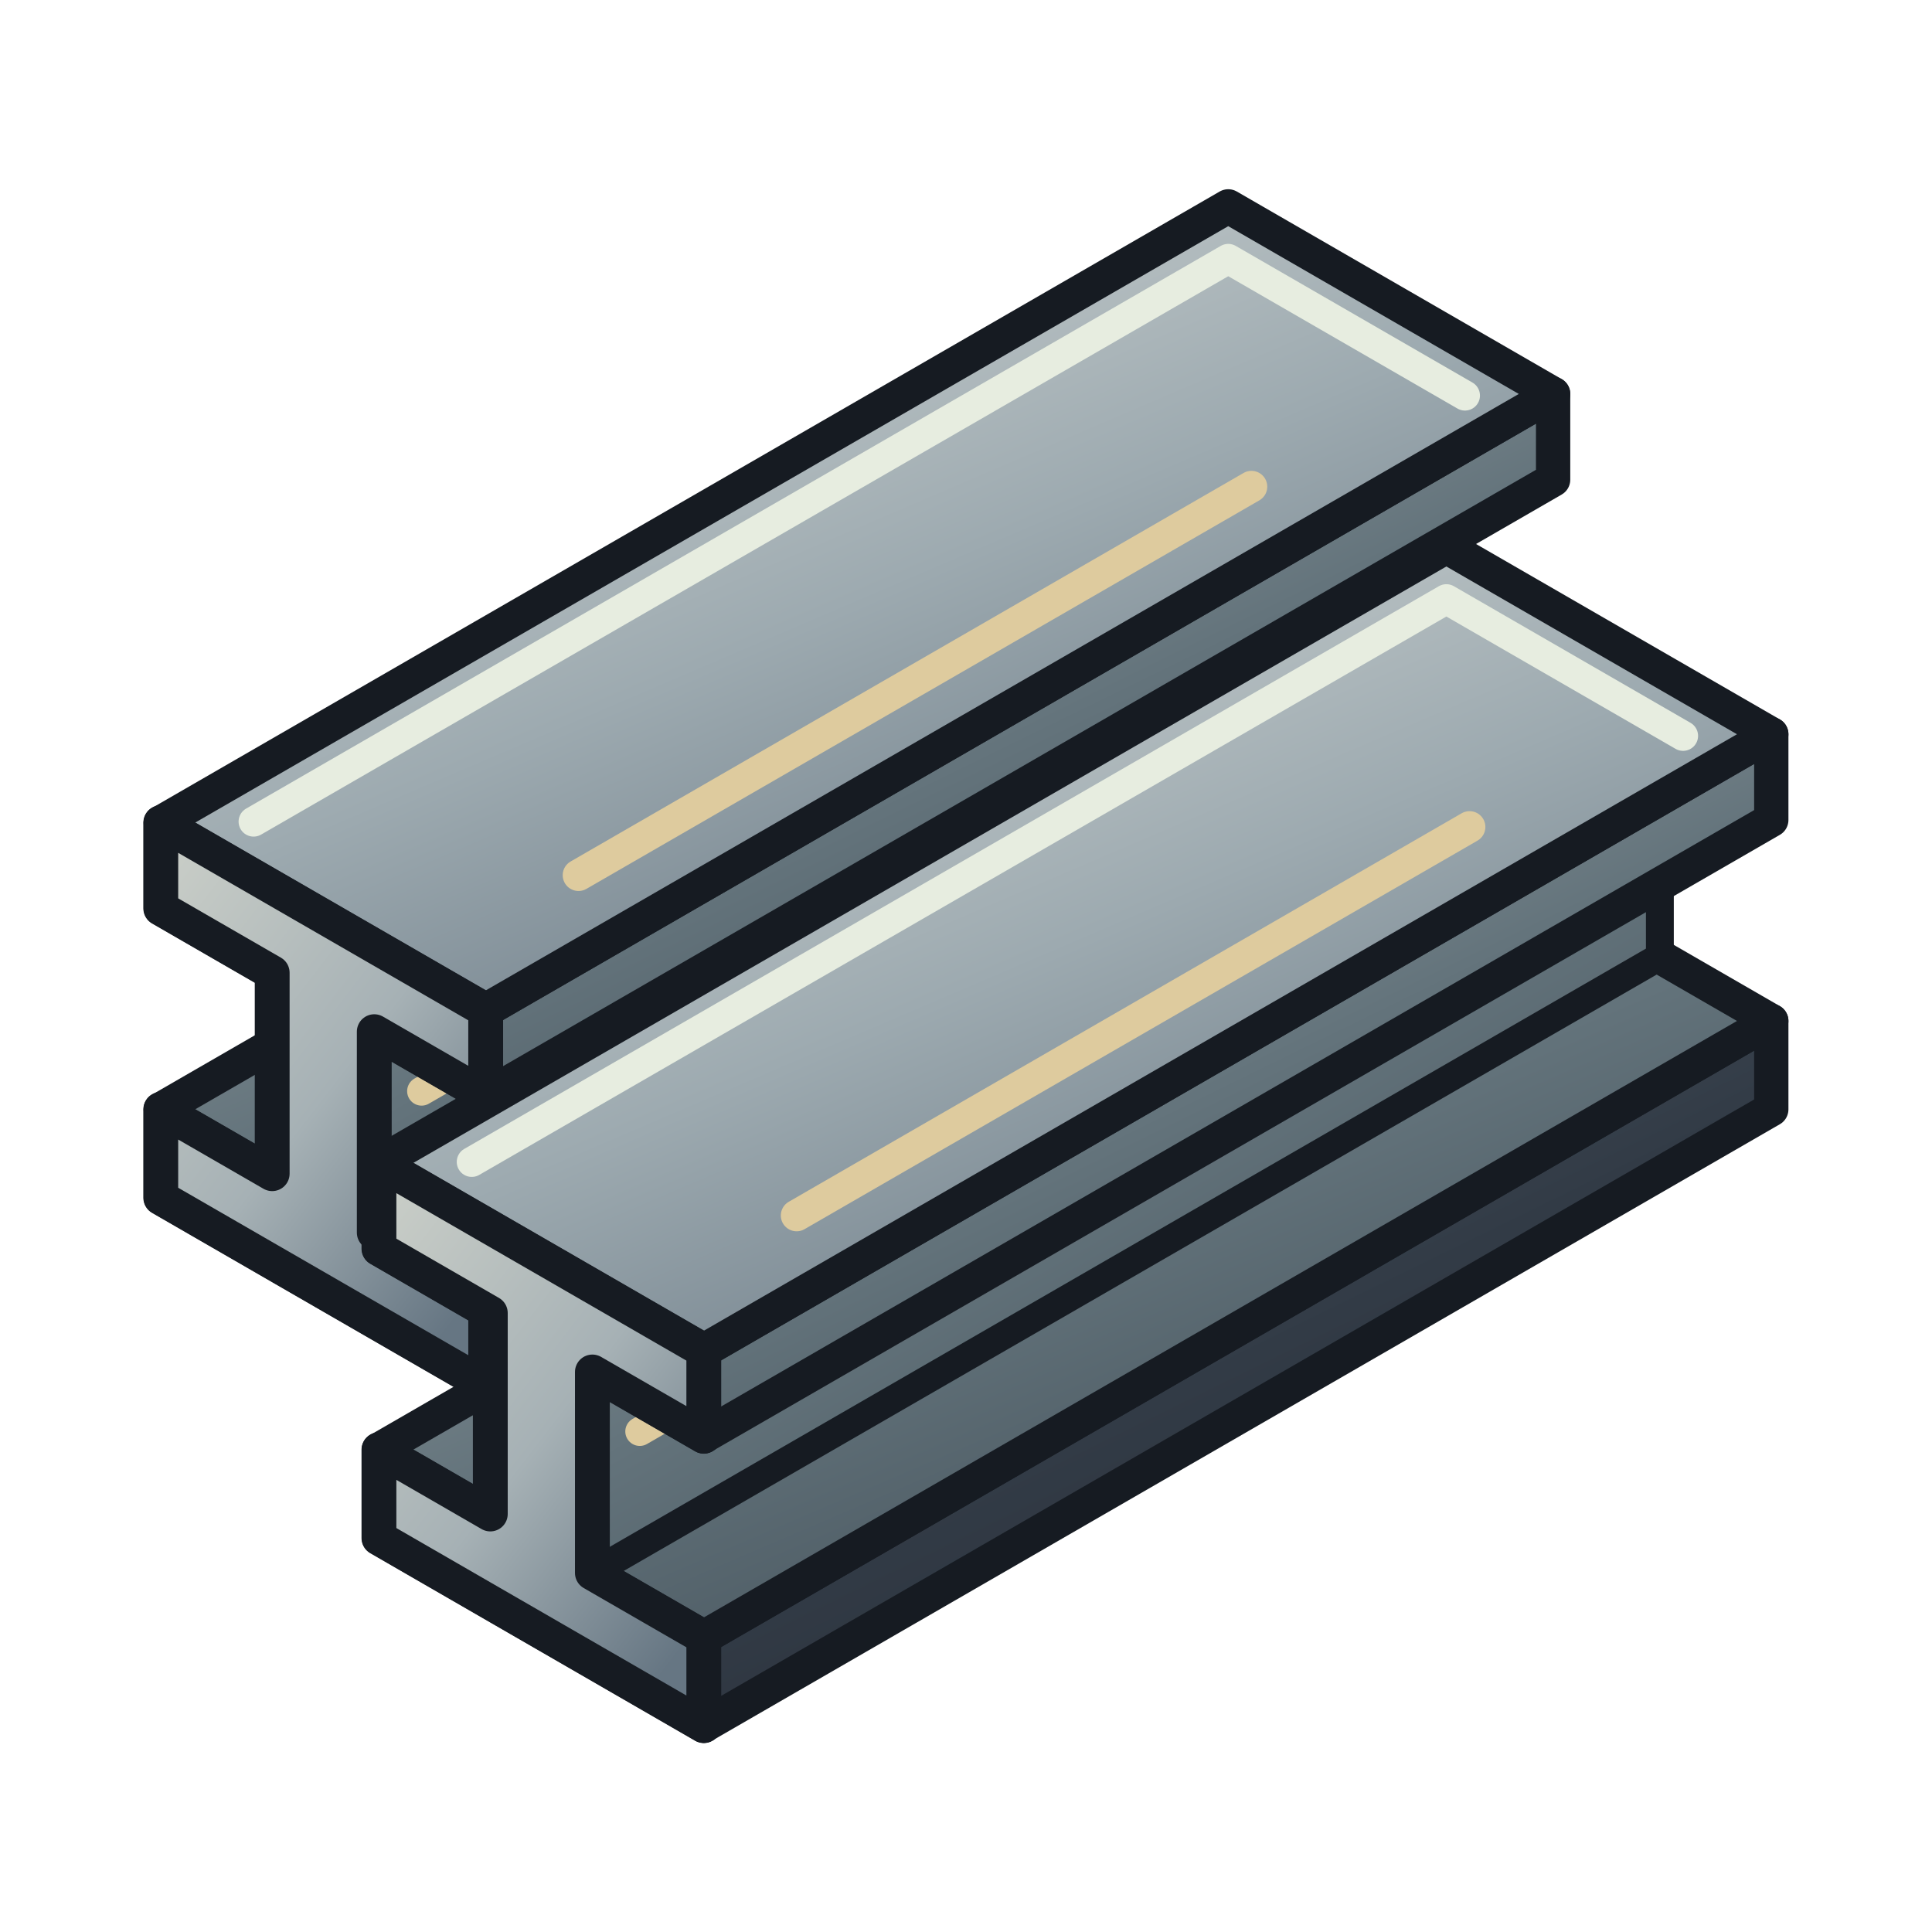
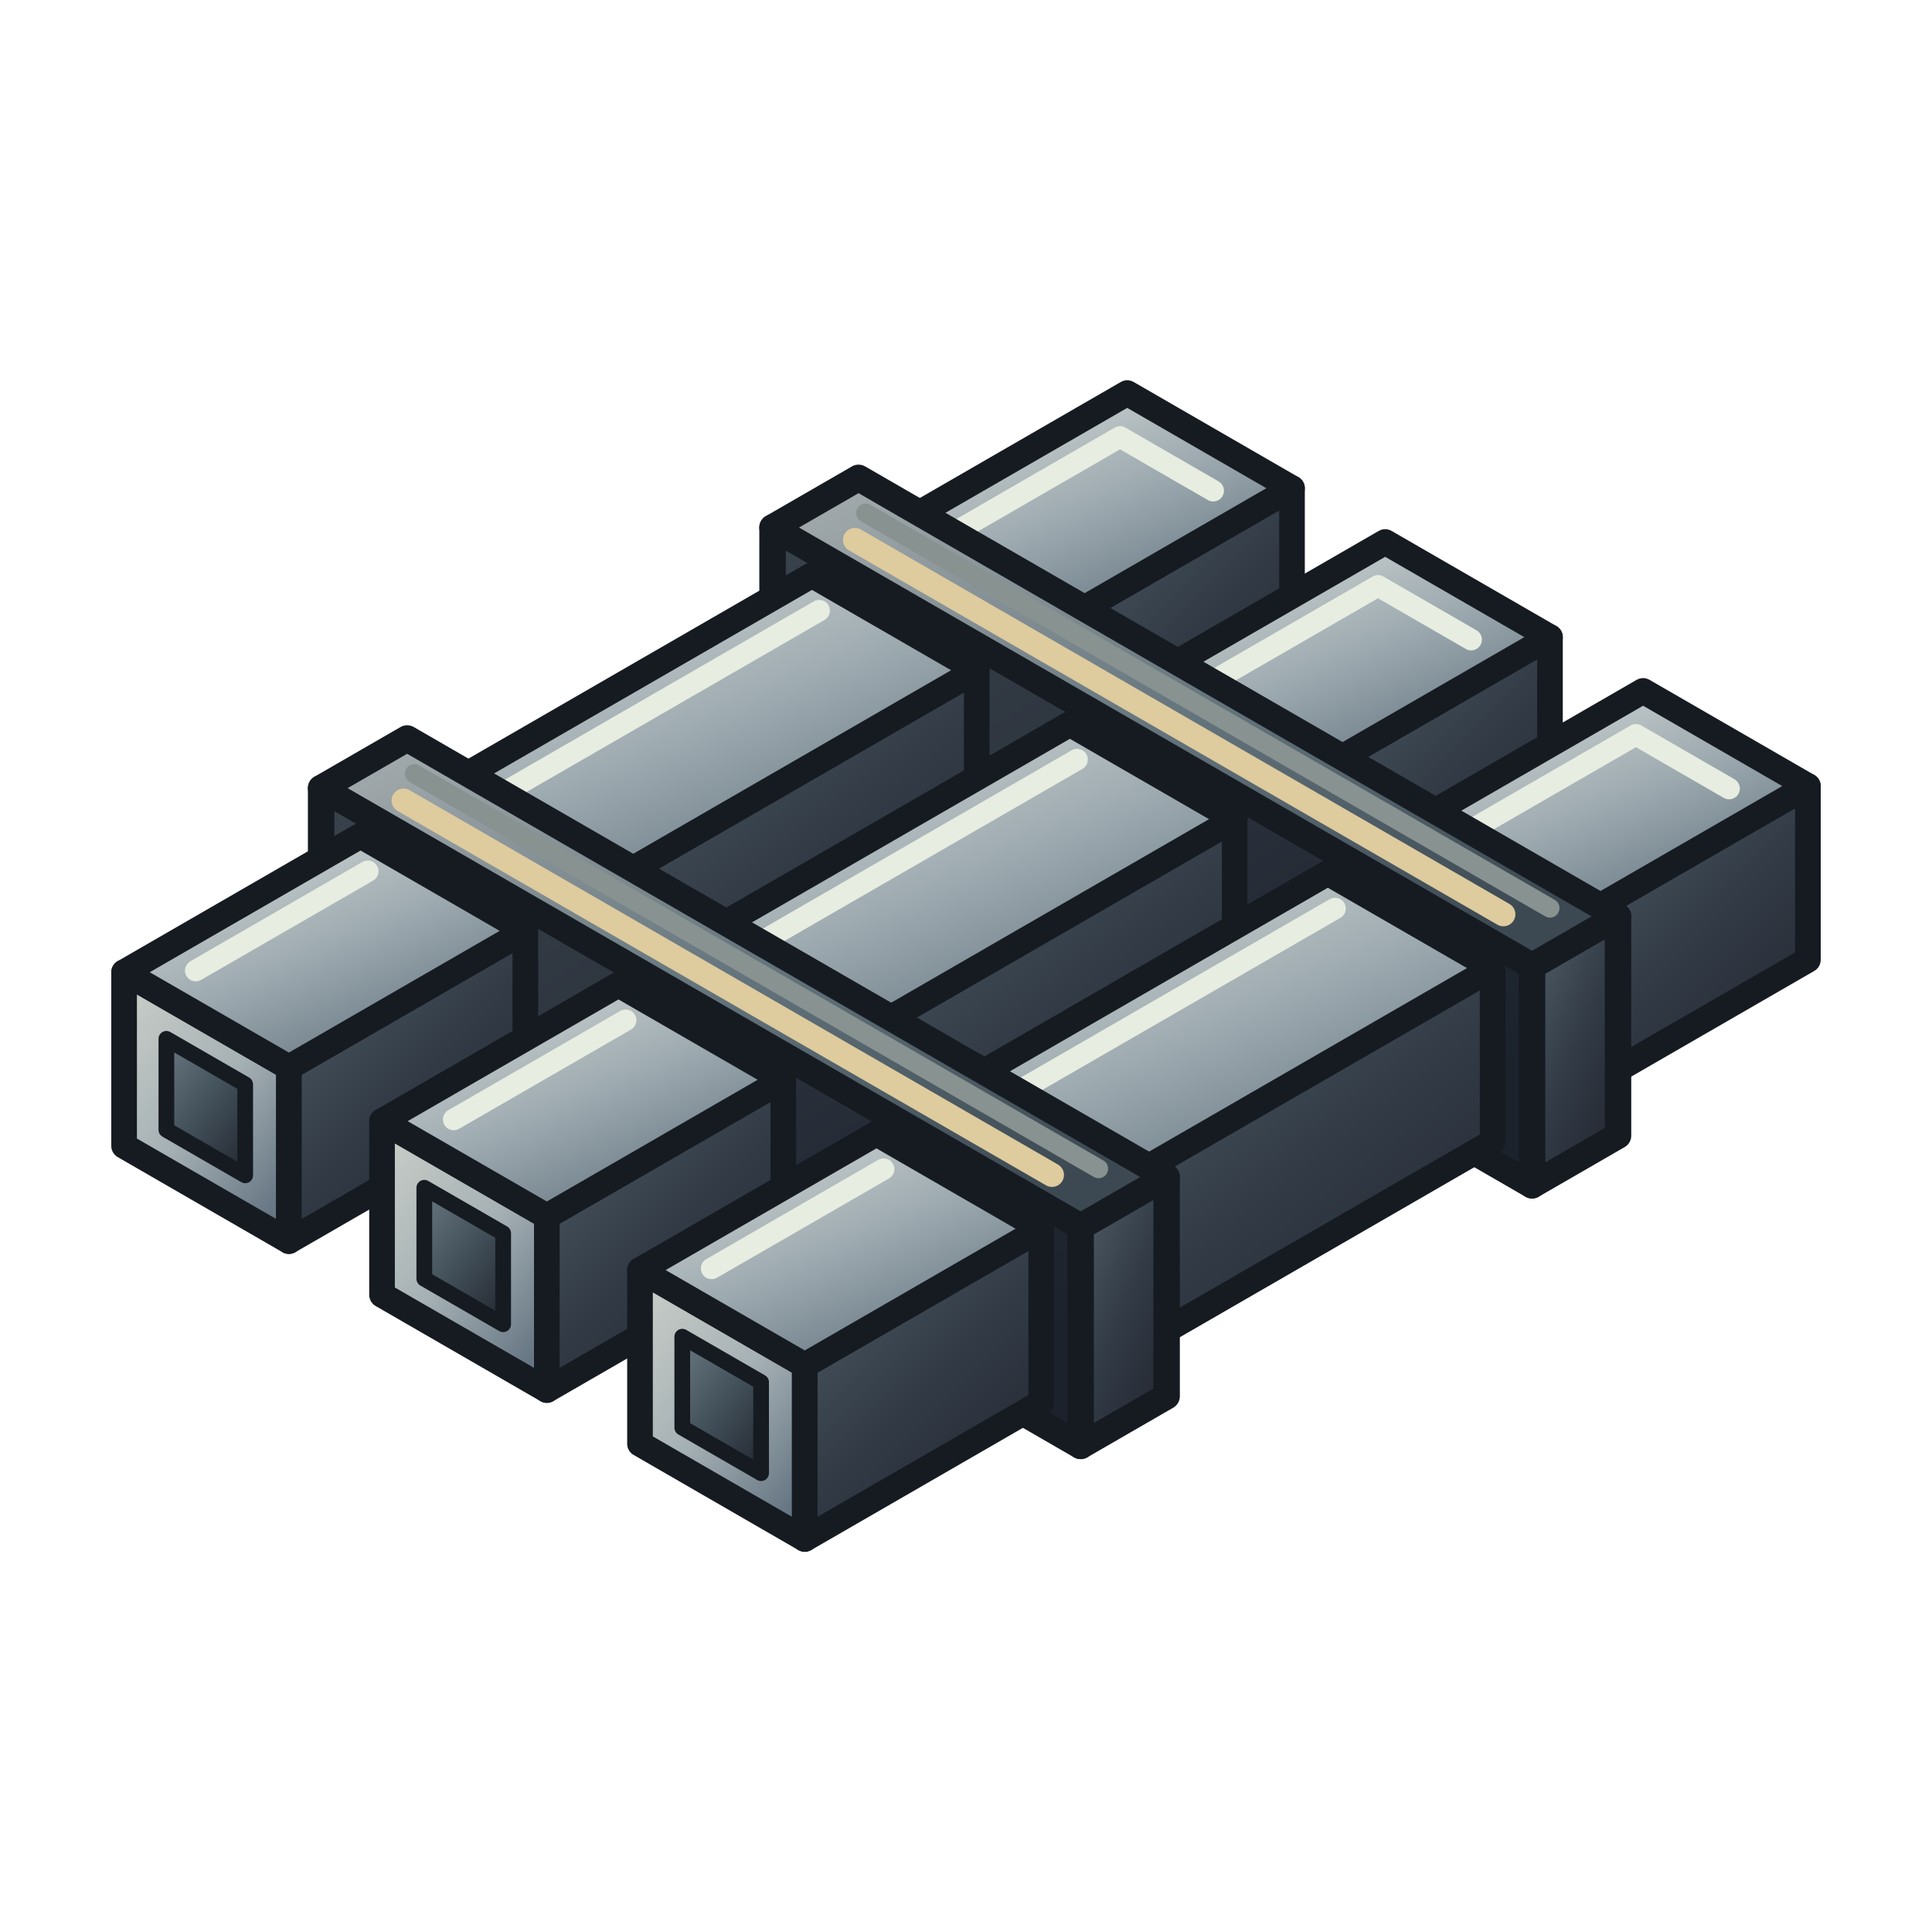
- <svg xmlns="http://www.w3.org/2000/svg" width="128" height="128" viewBox="-23.785 -10.351 36.051 36.051">
+ <svg xmlns="http://www.w3.org/2000/svg" width="128" height="128" viewBox="-25.863 -13.402 46.703 46.703">
  <defs>
    <linearGradient id="shade-body" x1="0%" y1="0%" x2="75%" y2="100%">
      <stop offset="0" stop-color="#697881" />
      <stop offset=".55" stop-color="#43515a" />
      <stop offset="1" stop-color="#292f39" />
    </linearGradient>
    <linearGradient id="shade-dark" x1="0%" y1="0%" x2="75%" y2="100%">
      <stop offset="0" stop-color="#53606b" />
      <stop offset=".55" stop-color="#323b46" />
      <stop offset="1" stop-color="#252933" />
    </linearGradient>
    <linearGradient id="shade-edge" x1="0%" y1="0%" x2="75%" y2="100%">
      <stop offset="0" stop-color="#ccd0c9" />
      <stop offset=".55" stop-color="#a6b1b5" />
      <stop offset="1" stop-color="#667683" />
    </linearGradient>
+     <linearGradient id="shade-shadow" x1="0%" y1="0%" x2="75%" y2="100%">
+       <stop offset="0" stop-color="#39434c" />
+       <stop offset=".55" stop-color="#2a303b" />
+       <stop offset="1" stop-color="#1c222b" />
+     </linearGradient>
    <linearGradient id="shade-steel" x1="0%" y1="0%" x2="75%" y2="100%">
      <stop offset="0" stop-color="#e0e2de" />
      <stop offset=".55" stop-color="#9daab0" />
      <stop offset="1" stop-color="#61707d" />
    </linearGradient>
    <linearGradient id="shade-top" x1="0%" y1="0%" x2="75%" y2="100%">
      <stop offset="0" stop-color="#a8afb1" />
      <stop offset=".55" stop-color="#64747c" />
      <stop offset="1" stop-color="#3c4952" />
    </linearGradient>
  </defs>
-   <polygon points="-20.785,12 -14.722,15.5 -14.722,13.85 -20.785,10.35" fill="url(#shade-body)" stroke="#161b22" stroke-width="0.64" stroke-linejoin="round" />
-   <polygon points="5.196,4 -14.722,15.5 -14.722,13.85 5.196,2.35" fill="url(#shade-dark)" stroke="#161b22" stroke-width="0.64" stroke-linejoin="round" />
-   <polygon points="-0.866,-1.15 5.196,2.35 -14.722,13.85 -20.785,10.35" fill="url(#shade-top)" stroke="#161b22" stroke-width="0.64" stroke-linejoin="round" />
-   <polygon points="-18.706,11.55 -16.801,12.65 -16.801,8.9 -18.706,7.8" fill="url(#shade-body)" stroke="#161b22" stroke-width="0.52" stroke-linejoin="round" />
-   <polygon points="3.118,1.15 -16.801,12.65 -16.801,8.9 3.118,-2.6" fill="url(#shade-top)" stroke="#161b22" stroke-width="0.52" stroke-linejoin="round" />
-   <polygon points="1.212,-3.7 3.118,-2.6 -16.801,8.9 -18.706,7.8" fill="url(#shade-steel)" stroke="#161b22" stroke-width="0.52" stroke-linejoin="round" />
-   <polyline points="2.269,-0.49 -15.918,10.01" fill="none" stroke="#decb9e" stroke-width="0.54" stroke-linecap="round" stroke-linejoin="round" />
-   <polygon points="-20.785,6.6 -14.722,10.1 -14.722,8.5 -20.785,5" fill="url(#shade-body)" stroke="#161b22" stroke-width="0.64" stroke-linejoin="round" />
-   <polygon points="5.196,-1.4 -14.722,10.1 -14.722,8.5 5.196,-3" fill="url(#shade-top)" stroke="#161b22" stroke-width="0.64" stroke-linejoin="round" />
-   <polygon points="-0.866,-6.5 5.196,-3 -14.722,8.5 -20.785,5" fill="url(#shade-steel)" stroke="#161b22" stroke-width="0.64" stroke-linejoin="round" />
-   <polygon points="-20.785,12 -14.722,15.5 -14.722,13.85 -16.801,12.65 -16.801,8.9 -14.722,10.1 -14.722,8.5 -20.785,5 -20.785,6.6 -18.706,7.8 -18.706,11.55 -20.785,10.35" fill="url(#shade-edge)" stroke="#161b22" stroke-width="0.65" stroke-linejoin="round" />
-   <polyline points="-19.053,4.98 -0.866,-5.52 3.551,-2.97" fill="none" stroke="#e7ede0" stroke-width="0.56" stroke-linecap="round" stroke-linejoin="round" />
-   <polyline points="-0.433,-1.27 -12.99,5.98" fill="none" stroke="#decb9e" stroke-width="0.59" stroke-linecap="round" stroke-linejoin="round" />
-   <polygon points="-16.714,18.35 -10.652,21.85 -10.652,20.2 -16.714,16.7" fill="url(#shade-body)" stroke="#161b22" stroke-width="0.64" stroke-linejoin="round" />
-   <polygon points="9.267,10.35 -10.652,21.85 -10.652,20.2 9.267,8.7" fill="url(#shade-dark)" stroke="#161b22" stroke-width="0.64" stroke-linejoin="round" />
-   <polygon points="3.204,5.2 9.267,8.7 -10.652,20.2 -16.714,16.7" fill="url(#shade-top)" stroke="#161b22" stroke-width="0.64" stroke-linejoin="round" />
-   <polygon points="-14.636,17.9 -12.731,19 -12.731,15.25 -14.636,14.15" fill="url(#shade-body)" stroke="#161b22" stroke-width="0.52" stroke-linejoin="round" />
-   <polygon points="7.188,7.5 -12.731,19 -12.731,15.25 7.188,3.75" fill="url(#shade-top)" stroke="#161b22" stroke-width="0.52" stroke-linejoin="round" />
-   <polygon points="5.283,2.65 7.188,3.75 -12.731,15.25 -14.636,14.15" fill="url(#shade-steel)" stroke="#161b22" stroke-width="0.52" stroke-linejoin="round" />
-   <polyline points="6.339,5.86 -11.847,16.36" fill="none" stroke="#decb9e" stroke-width="0.54" stroke-linecap="round" stroke-linejoin="round" />
-   <polygon points="-16.714,12.95 -10.652,16.45 -10.652,14.85 -16.714,11.35" fill="url(#shade-body)" stroke="#161b22" stroke-width="0.64" stroke-linejoin="round" />
-   <polygon points="9.267,4.95 -10.652,16.45 -10.652,14.85 9.267,3.35" fill="url(#shade-top)" stroke="#161b22" stroke-width="0.64" stroke-linejoin="round" />
-   <polygon points="3.204,-0.15 9.267,3.35 -10.652,14.85 -16.714,11.35" fill="url(#shade-steel)" stroke="#161b22" stroke-width="0.64" stroke-linejoin="round" />
-   <polygon points="-16.714,18.35 -10.652,21.85 -10.652,20.2 -12.731,19 -12.731,15.25 -10.652,16.45 -10.652,14.85 -16.714,11.35 -16.714,12.95 -14.636,14.15 -14.636,17.9 -16.714,16.7" fill="url(#shade-edge)" stroke="#161b22" stroke-width="0.65" stroke-linejoin="round" />
-   <polyline points="-14.982,11.33 3.204,0.83 7.621,3.38" fill="none" stroke="#e7ede0" stroke-width="0.56" stroke-linecap="round" stroke-linejoin="round" />
-   <polyline points="3.637,5.08 -8.92,12.33" fill="none" stroke="#decb9e" stroke-width="0.59" stroke-linecap="round" stroke-linejoin="round" />
+   <polygon points="-4.33,3.6 -0.346,5.9 -0.346,1.7 -4.33,-0.6" fill="url(#shade-body)" stroke="#161b22" stroke-width="0.62" stroke-linejoin="round" />
+   <polygon points="5.369,2.6 -0.346,5.9 -0.346,1.7 5.369,-1.6" fill="url(#shade-dark)" stroke="#161b22" stroke-width="0.62" stroke-linejoin="round" />
+   <polygon points="1.386,-3.9 5.369,-1.6 -0.346,1.7 -4.33,-0.6" fill="url(#shade-steel)" stroke="#161b22" stroke-width="0.62" stroke-linejoin="round" />
+   <polyline points="-2.771,-0.54 1.212,-2.84 3.464,-1.54" fill="none" stroke="#e7ede0" stroke-width="0.52" stroke-linecap="round" stroke-linejoin="round" />
+   <polygon points="1.905,7.2 5.889,9.5 5.889,5.3 1.905,3" fill="url(#shade-body)" stroke="#161b22" stroke-width="0.62" stroke-linejoin="round" />
+   <polygon points="11.605,6.2 5.889,9.5 5.889,5.3 11.605,2" fill="url(#shade-dark)" stroke="#161b22" stroke-width="0.62" stroke-linejoin="round" />
+   <polygon points="7.621,-0.3 11.605,2 5.889,5.3 1.905,3" fill="url(#shade-steel)" stroke="#161b22" stroke-width="0.62" stroke-linejoin="round" />
+   <polyline points="3.464,3.06 7.448,0.76 9.7,2.06" fill="none" stroke="#e7ede0" stroke-width="0.52" stroke-linecap="round" stroke-linejoin="round" />
+   <polygon points="8.141,10.8 12.124,13.1 12.124,8.9 8.141,6.6" fill="url(#shade-body)" stroke="#161b22" stroke-width="0.62" stroke-linejoin="round" />
+   <polygon points="17.84,9.8 12.124,13.1 12.124,8.9 17.84,5.6" fill="url(#shade-dark)" stroke="#161b22" stroke-width="0.62" stroke-linejoin="round" />
+   <polygon points="13.856,3.3 17.84,5.6 12.124,8.9 8.141,6.6" fill="url(#shade-steel)" stroke="#161b22" stroke-width="0.62" stroke-linejoin="round" />
+   <polyline points="9.7,6.66 13.683,4.36 15.935,5.66" fill="none" stroke="#e7ede0" stroke-width="0.52" stroke-linecap="round" stroke-linejoin="round" />
+   <polygon points="-7.188,4.65 11.172,15.25 11.172,9.95 -7.188,-0.65" fill="url(#shade-shadow)" stroke="#161b22" stroke-width="0.64" stroke-linejoin="round" />
+   <polygon points="13.25,14.05 11.172,15.25 11.172,9.95 13.25,8.75" fill="url(#shade-dark)" stroke="#161b22" stroke-width="0.64" stroke-linejoin="round" />
+   <polygon points="-5.109,-1.85 13.25,8.75 11.172,9.95 -7.188,-0.65" fill="url(#shade-top)" stroke="#161b22" stroke-width="0.64" stroke-linejoin="round" />
+   <polyline points="-4.936,-1 11.605,8.55" fill="none" stroke="#879291" stroke-width="0.46" stroke-linecap="round" stroke-linejoin="round" />
+   <polyline points="-5.196,-0.35 10.479,8.7" fill="none" stroke="#decb9e" stroke-width="0.58" stroke-linecap="round" stroke-linejoin="round" />
+   <polygon points="-15.242,9.9 -11.258,12.2 -11.258,8 -15.242,5.7" fill="url(#shade-body)" stroke="#161b22" stroke-width="0.62" stroke-linejoin="round" />
+   <polygon points="-2.252,7 -11.258,12.2 -11.258,8 -2.252,2.8" fill="url(#shade-dark)" stroke="#161b22" stroke-width="0.62" stroke-linejoin="round" />
+   <polygon points="-6.235,0.5 -2.252,2.8 -11.258,8 -15.242,5.7" fill="url(#shade-steel)" stroke="#161b22" stroke-width="0.62" stroke-linejoin="round" />
+   <polyline points="-13.51,5.66 -6.062,1.36" fill="none" stroke="#e7ede0" stroke-width="0.52" stroke-linecap="round" stroke-linejoin="round" />
+   <polygon points="-9.007,13.5 -5.023,15.8 -5.023,11.6 -9.007,9.3" fill="url(#shade-body)" stroke="#161b22" stroke-width="0.62" stroke-linejoin="round" />
+   <polygon points="3.984,10.6 -5.023,15.8 -5.023,11.6 3.984,6.4" fill="url(#shade-dark)" stroke="#161b22" stroke-width="0.62" stroke-linejoin="round" />
+   <polygon points="0,4.1 3.984,6.4 -5.023,11.6 -9.007,9.3" fill="url(#shade-steel)" stroke="#161b22" stroke-width="0.62" stroke-linejoin="round" />
+   <polyline points="-7.275,9.26 0.173,4.96" fill="none" stroke="#e7ede0" stroke-width="0.52" stroke-linecap="round" stroke-linejoin="round" />
+   <polygon points="-2.771,17.1 1.212,19.4 1.212,15.2 -2.771,12.9" fill="url(#shade-body)" stroke="#161b22" stroke-width="0.62" stroke-linejoin="round" />
+   <polygon points="10.219,14.2 1.212,19.4 1.212,15.2 10.219,10" fill="url(#shade-dark)" stroke="#161b22" stroke-width="0.62" stroke-linejoin="round" />
+   <polygon points="6.235,7.7 10.219,10 1.212,15.2 -2.771,12.9" fill="url(#shade-steel)" stroke="#161b22" stroke-width="0.62" stroke-linejoin="round" />
+   <polyline points="-1.039,12.86 6.409,8.56" fill="none" stroke="#e7ede0" stroke-width="0.52" stroke-linecap="round" stroke-linejoin="round" />
+   <polygon points="-18.1,10.95 0.26,21.55 0.26,16.25 -18.1,5.65" fill="url(#shade-shadow)" stroke="#161b22" stroke-width="0.64" stroke-linejoin="round" />
+   <polygon points="2.338,20.35 0.26,21.55 0.26,16.25 2.338,15.05" fill="url(#shade-dark)" stroke="#161b22" stroke-width="0.64" stroke-linejoin="round" />
+   <polygon points="-16.021,4.45 2.338,15.05 0.26,16.25 -18.1,5.65" fill="url(#shade-top)" stroke="#161b22" stroke-width="0.64" stroke-linejoin="round" />
+   <polyline points="-15.848,5.3 0.693,14.85" fill="none" stroke="#879291" stroke-width="0.46" stroke-linecap="round" stroke-linejoin="round" />
+   <polyline points="-16.108,5.95 -0.433,15" fill="none" stroke="#decb9e" stroke-width="0.58" stroke-linecap="round" stroke-linejoin="round" />
+   <polygon points="-22.863,14.3 -18.879,16.6 -18.879,12.4 -22.863,10.1" fill="url(#shade-edge)" stroke="#161b22" stroke-width="0.62" stroke-linejoin="round" />
+   <polygon points="-13.164,13.3 -18.879,16.6 -18.879,12.4 -13.164,9.1" fill="url(#shade-dark)" stroke="#161b22" stroke-width="0.62" stroke-linejoin="round" />
+   <polygon points="-17.147,6.8 -13.164,9.1 -18.879,12.4 -22.863,10.1" fill="url(#shade-steel)" stroke="#161b22" stroke-width="0.62" stroke-linejoin="round" />
+   <polyline points="-21.131,10.06 -16.974,7.66" fill="none" stroke="#e7ede0" stroke-width="0.52" stroke-linecap="round" stroke-linejoin="round" />
+   <polygon points="-21.841,13.91 -19.936,15.01 -19.936,12.81 -21.841,11.71" fill="url(#shade-body)" stroke="#161b22" stroke-width="0.38" stroke-linejoin="round" />
+   <polygon points="-16.628,17.9 -12.644,20.2 -12.644,16 -16.628,13.7" fill="url(#shade-edge)" stroke="#161b22" stroke-width="0.62" stroke-linejoin="round" />
+   <polygon points="-6.928,16.9 -12.644,20.2 -12.644,16 -6.928,12.7" fill="url(#shade-dark)" stroke="#161b22" stroke-width="0.62" stroke-linejoin="round" />
+   <polygon points="-10.912,10.4 -6.928,12.7 -12.644,16 -16.628,13.7" fill="url(#shade-steel)" stroke="#161b22" stroke-width="0.62" stroke-linejoin="round" />
+   <polyline points="-14.896,13.66 -10.739,11.26" fill="none" stroke="#e7ede0" stroke-width="0.52" stroke-linecap="round" stroke-linejoin="round" />
+   <polygon points="-15.606,17.51 -13.7,18.61 -13.7,16.41 -15.606,15.31" fill="url(#shade-body)" stroke="#161b22" stroke-width="0.38" stroke-linejoin="round" />
+   <polygon points="-10.392,21.5 -6.409,23.8 -6.409,19.6 -10.392,17.3" fill="url(#shade-edge)" stroke="#161b22" stroke-width="0.62" stroke-linejoin="round" />
+   <polygon points="-0.693,20.5 -6.409,23.8 -6.409,19.6 -0.693,16.3" fill="url(#shade-dark)" stroke="#161b22" stroke-width="0.62" stroke-linejoin="round" />
+   <polygon points="-4.676,14 -0.693,16.3 -6.409,19.6 -10.392,17.3" fill="url(#shade-steel)" stroke="#161b22" stroke-width="0.62" stroke-linejoin="round" />
+   <polyline points="-8.66,17.26 -4.503,14.86" fill="none" stroke="#e7ede0" stroke-width="0.52" stroke-linecap="round" stroke-linejoin="round" />
+   <polygon points="-9.37,21.11 -7.465,22.21 -7.465,20.01 -9.37,18.91" fill="url(#shade-body)" stroke="#161b22" stroke-width="0.38" stroke-linejoin="round" />
</svg>
